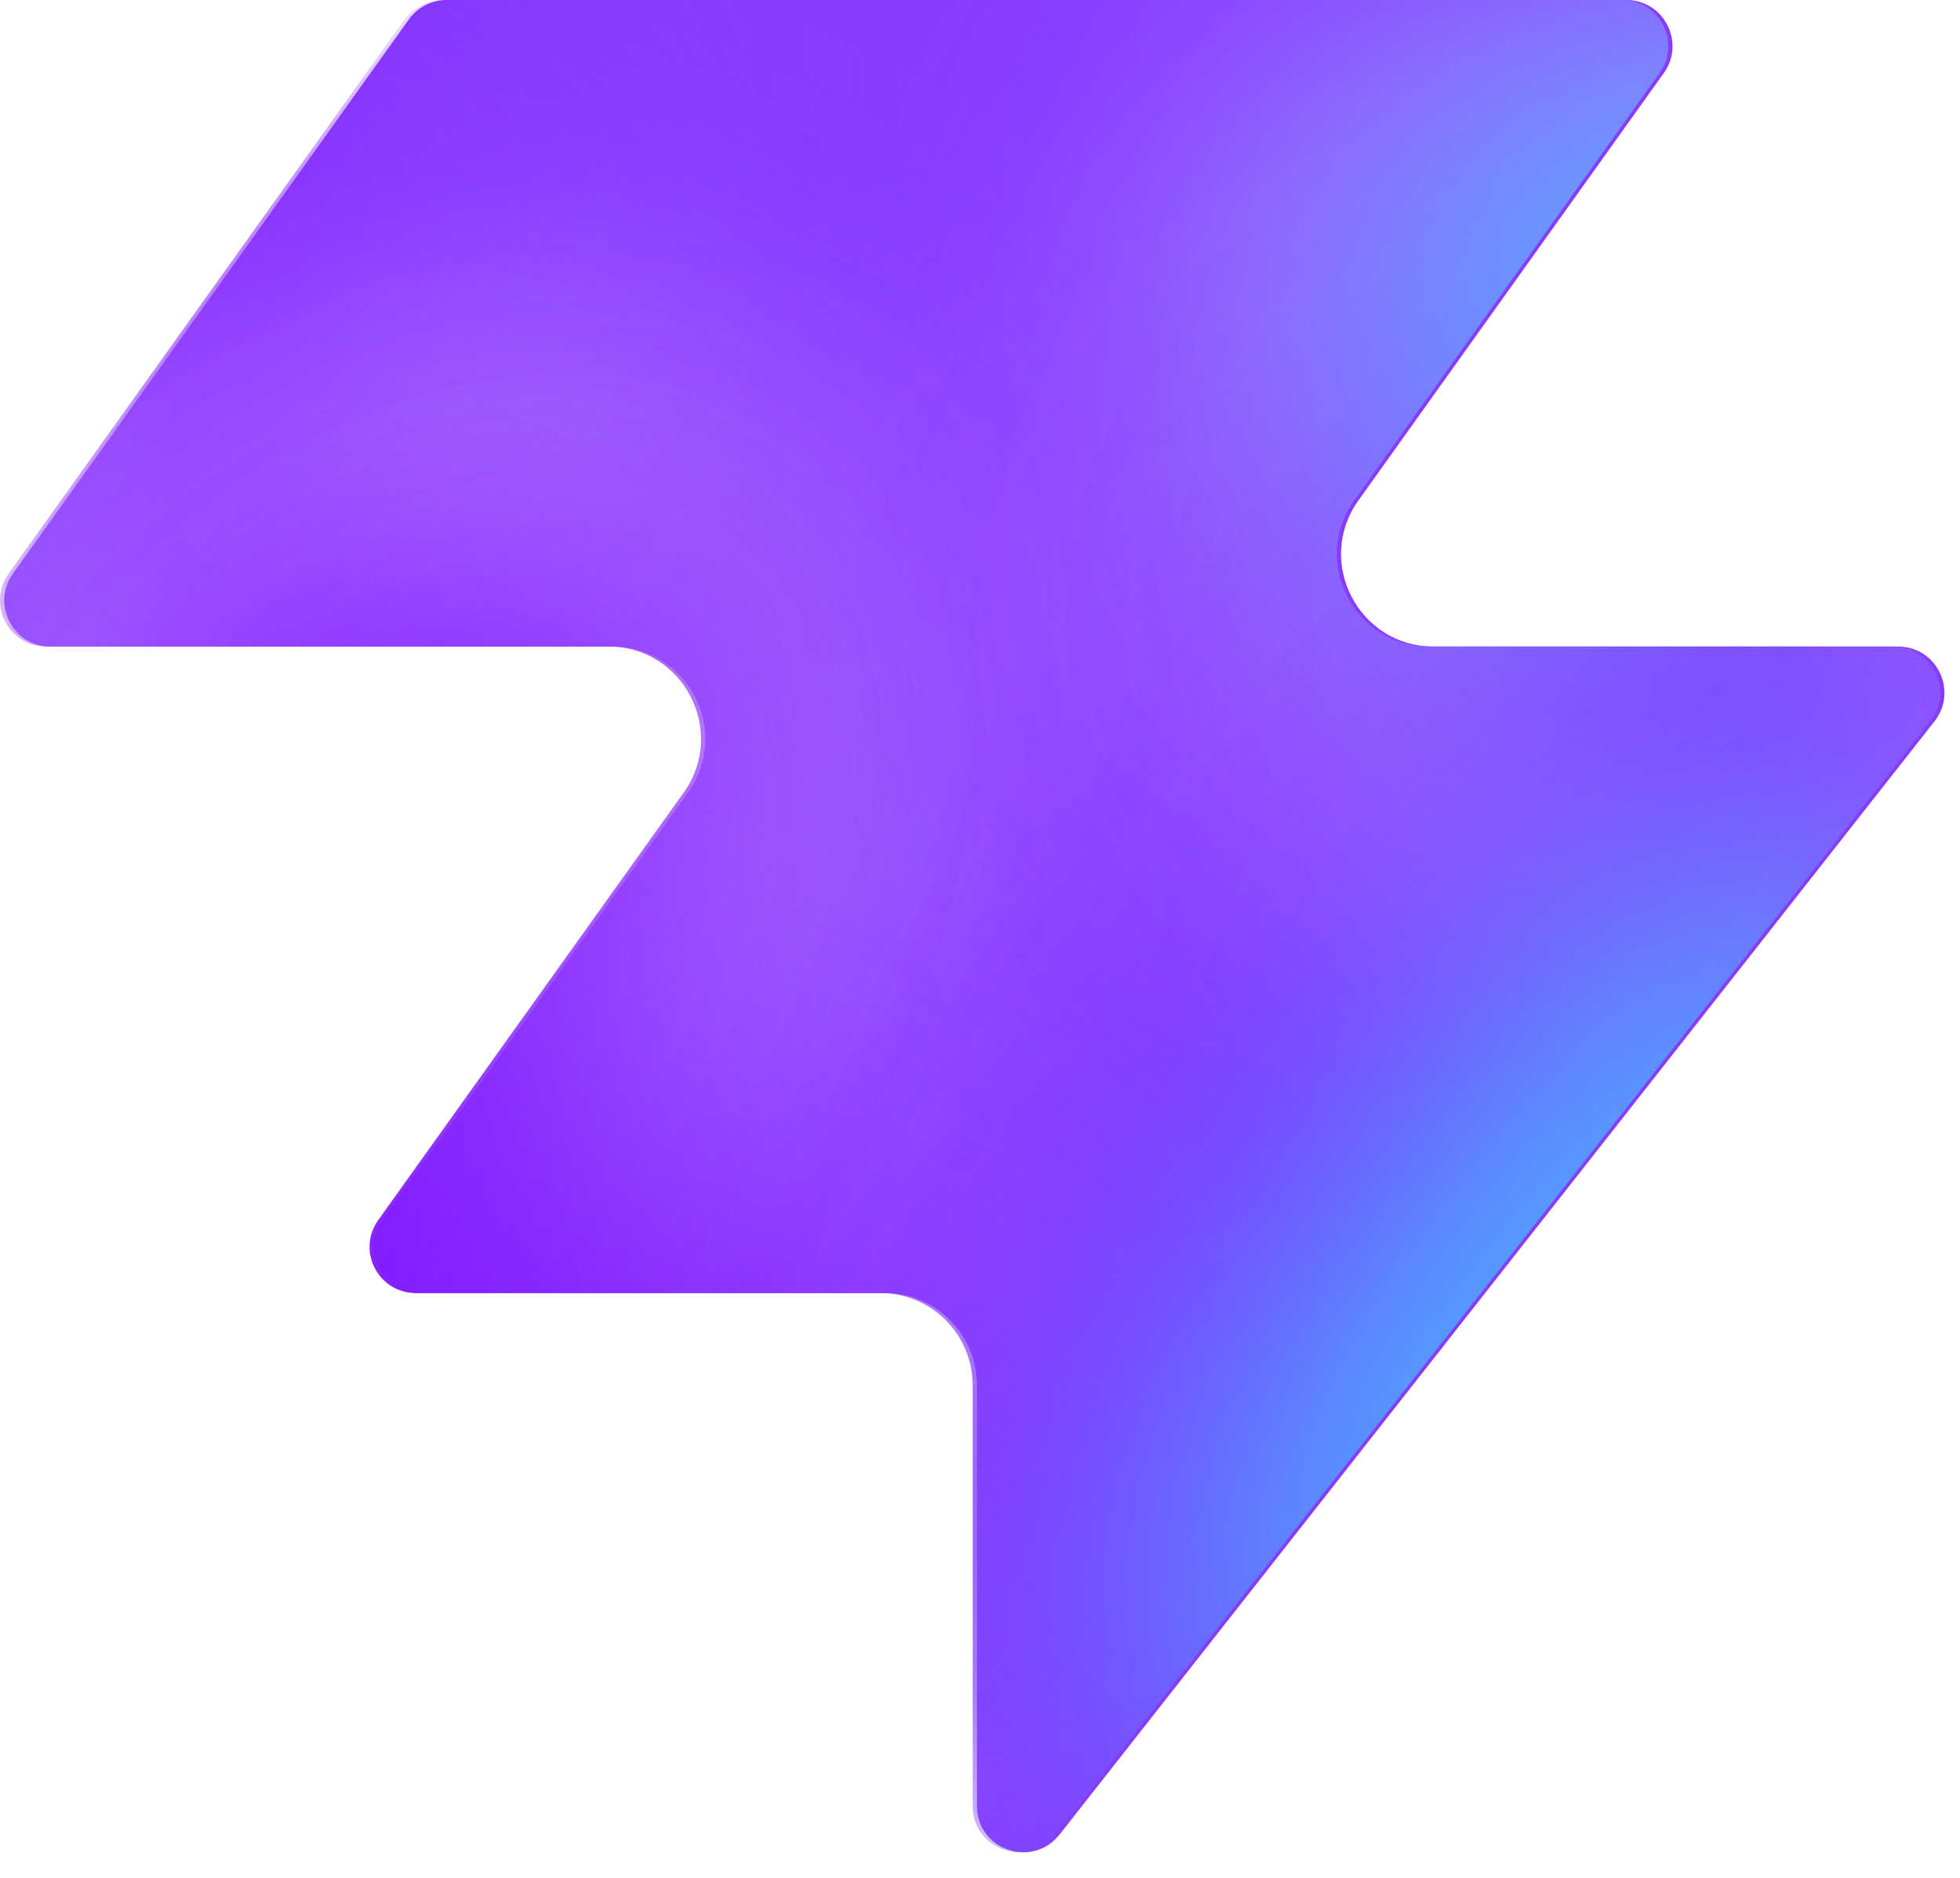
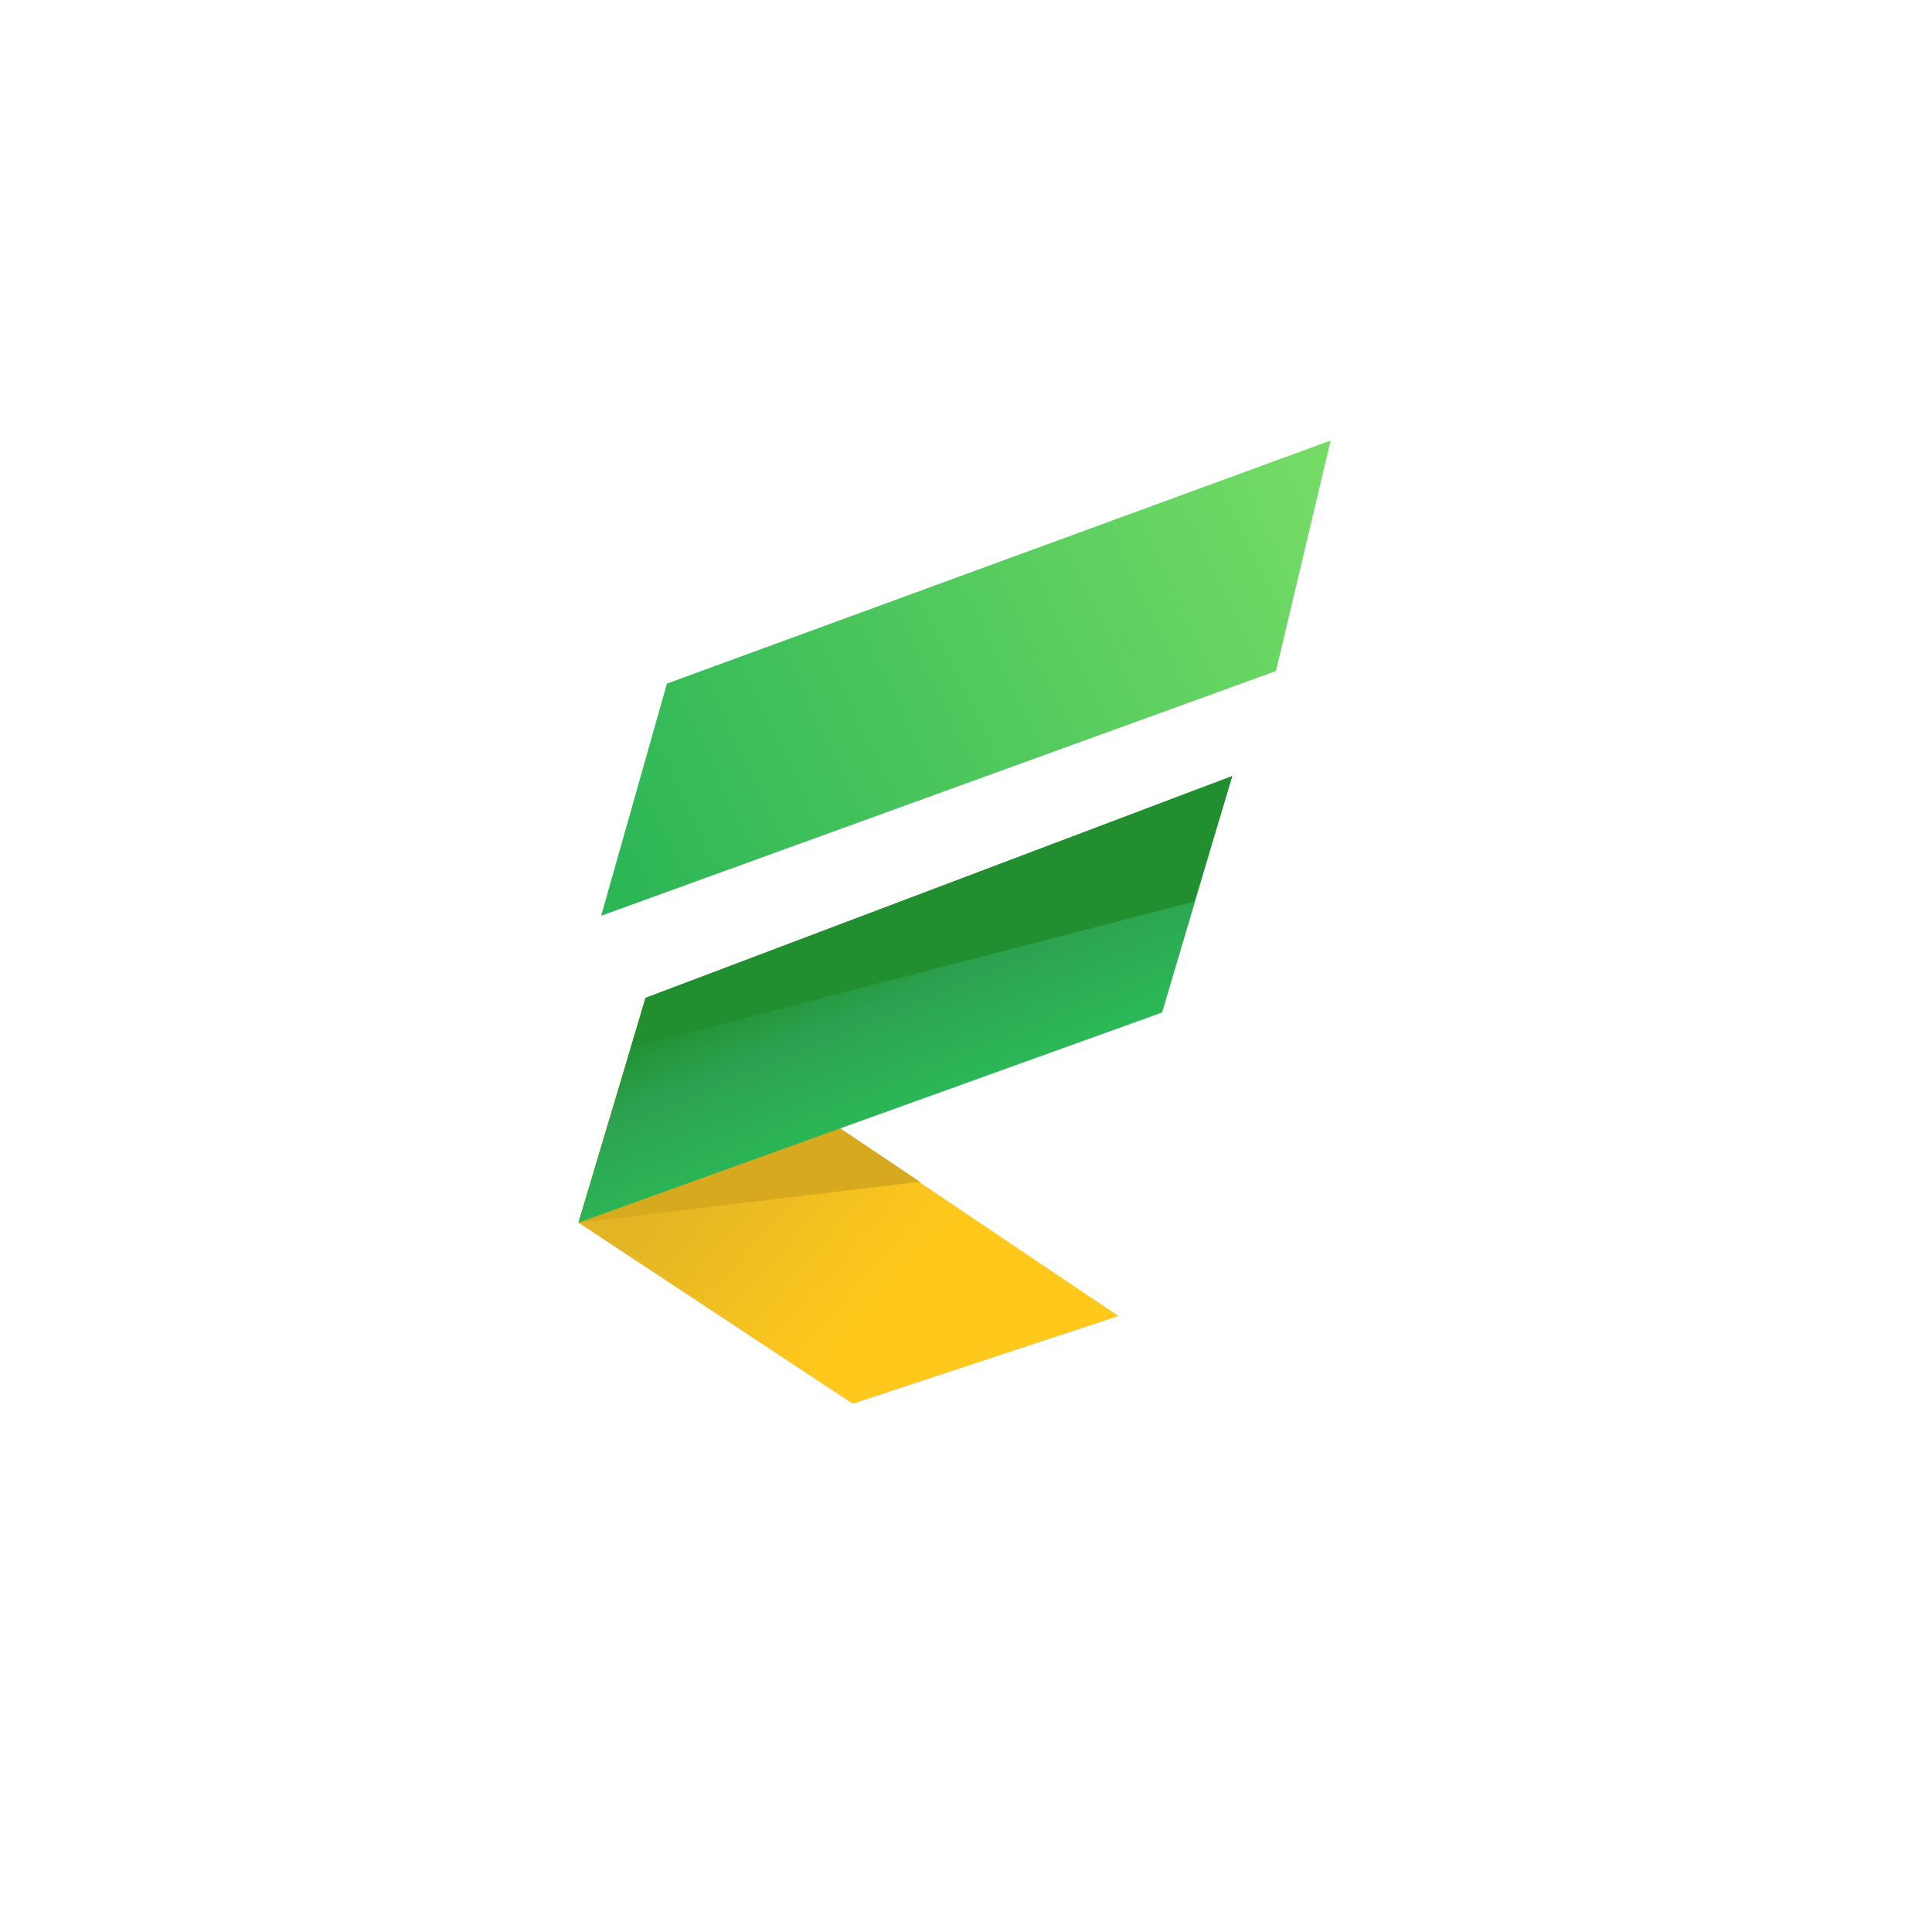
- <svg xmlns="http://www.w3.org/2000/svg" width="48" height="46" fill="none" viewBox="0 0 48 46">
-   <path fill="#863bff" d="M25.946 44.938c-.664.845-2.021.375-2.021-.698V33.937a2.26 2.26 0 0 0-2.262-2.262H10.287c-.92 0-1.456-1.04-.92-1.788l7.48-10.471c1.07-1.497 0-3.578-1.842-3.578H1.237c-.92 0-1.456-1.04-.92-1.788L10.013.474c.214-.297.556-.474.92-.474h28.894c.92 0 1.456 1.04.92 1.788l-7.48 10.471c-1.07 1.498 0 3.579 1.842 3.579h11.377c.943 0 1.473 1.088.89 1.83L25.947 44.94z" style="fill:#863bff;fill:color(display-p3 .525 .23 1);fill-opacity:1" />
-   <mask id="a" width="48" height="46" x="0" y="0" maskUnits="userSpaceOnUse" style="mask-type:alpha">
-     <path fill="#000" d="M25.842 44.938c-.664.844-2.021.375-2.021-.698V33.937a2.26 2.26 0 0 0-2.262-2.262H10.183c-.92 0-1.456-1.04-.92-1.788l7.48-10.471c1.07-1.498 0-3.579-1.842-3.579H1.133c-.92 0-1.456-1.04-.92-1.787L9.91.473c.214-.297.556-.474.92-.474h28.894c.92 0 1.456 1.04.92 1.788l-7.48 10.471c-1.07 1.498 0 3.578 1.842 3.578h11.377c.943 0 1.473 1.088.89 1.832L25.843 44.94z" style="fill:#000;fill-opacity:1" />
-   </mask>
-   <g mask="url(#a)">
-     <g filter="url(#b)">
-       <ellipse cx="5.508" cy="14.704" fill="#ede6ff" rx="5.508" ry="14.704" style="fill:#ede6ff;fill:color(display-p3 .927 .903 1);fill-opacity:1" transform="matrix(.00324 1 1 -.00324 -4.47 31.516)" />
-     </g>
-     <g filter="url(#c)">
-       <ellipse cx="10.399" cy="29.851" fill="#ede6ff" rx="10.399" ry="29.851" style="fill:#ede6ff;fill:color(display-p3 .927 .903 1);fill-opacity:1" transform="matrix(.00324 1 1 -.00324 -39.328 7.883)" />
-     </g>
-     <g filter="url(#d)">
-       <ellipse cx="5.508" cy="30.487" fill="#7e14ff" rx="5.508" ry="30.487" style="fill:#7e14ff;fill:color(display-p3 .492 .077 1);fill-opacity:1" transform="rotate(89.814 -25.913 -14.639)scale(1 -1)" />
-     </g>
-     <g filter="url(#e)">
-       <ellipse cx="5.508" cy="30.599" fill="#7e14ff" rx="5.508" ry="30.599" style="fill:#7e14ff;fill:color(display-p3 .492 .077 1);fill-opacity:1" transform="rotate(89.814 -32.644 -3.334)scale(1 -1)" />
-     </g>
-     <g filter="url(#f)">
-       <ellipse cx="5.508" cy="30.599" fill="#7e14ff" rx="5.508" ry="30.599" style="fill:#7e14ff;fill:color(display-p3 .492 .077 1);fill-opacity:1" transform="matrix(.00324 1 1 -.00324 -34.34 30.47)" />
-     </g>
-     <g filter="url(#g)">
-       <ellipse cx="14.072" cy="22.078" fill="#ede6ff" rx="14.072" ry="22.078" style="fill:#ede6ff;fill:color(display-p3 .927 .903 1);fill-opacity:1" transform="rotate(93.35 24.506 48.493)scale(-1 1)" />
-     </g>
-     <g filter="url(#h)">
-       <ellipse cx="3.47" cy="21.501" fill="#7e14ff" rx="3.47" ry="21.501" style="fill:#7e14ff;fill:color(display-p3 .492 .077 1);fill-opacity:1" transform="rotate(89.009 28.708 47.59)scale(-1 1)" />
-     </g>
-     <g filter="url(#i)">
-       <ellipse cx="3.47" cy="21.501" fill="#7e14ff" rx="3.47" ry="21.501" style="fill:#7e14ff;fill:color(display-p3 .492 .077 1);fill-opacity:1" transform="rotate(89.009 28.708 47.59)scale(-1 1)" />
-     </g>
-     <g filter="url(#j)">
-       <ellipse cx=".387" cy="8.972" fill="#7e14ff" rx="4.407" ry="29.108" style="fill:#7e14ff;fill:color(display-p3 .492 .077 1);fill-opacity:1" transform="rotate(39.51 .387 8.972)" />
-     </g>
-     <g filter="url(#k)">
-       <ellipse cx="47.523" cy="-6.092" fill="#7e14ff" rx="4.407" ry="29.108" style="fill:#7e14ff;fill:color(display-p3 .492 .077 1);fill-opacity:1" transform="rotate(37.892 47.523 -6.092)" />
-     </g>
-     <g filter="url(#l)">
-       <ellipse cx="41.412" cy="6.333" fill="#47bfff" rx="5.971" ry="9.665" style="fill:#47bfff;fill:color(display-p3 .28 .748 1);fill-opacity:1" transform="rotate(37.892 41.412 6.333)" />
-     </g>
-     <g filter="url(#m)">
-       <ellipse cx="-1.879" cy="38.332" fill="#7e14ff" rx="4.407" ry="29.108" style="fill:#7e14ff;fill:color(display-p3 .492 .077 1);fill-opacity:1" transform="rotate(37.892 -1.88 38.332)" />
-     </g>
-     <g filter="url(#n)">
-       <ellipse cx="-1.879" cy="38.332" fill="#7e14ff" rx="4.407" ry="29.108" style="fill:#7e14ff;fill:color(display-p3 .492 .077 1);fill-opacity:1" transform="rotate(37.892 -1.88 38.332)" />
-     </g>
-     <g filter="url(#o)">
-       <ellipse cx="35.651" cy="29.907" fill="#7e14ff" rx="4.407" ry="29.108" style="fill:#7e14ff;fill:color(display-p3 .492 .077 1);fill-opacity:1" transform="rotate(37.892 35.651 29.907)" />
-     </g>
-     <g filter="url(#p)">
-       <ellipse cx="38.418" cy="32.4" fill="#47bfff" rx="5.971" ry="15.297" style="fill:#47bfff;fill:color(display-p3 .28 .748 1);fill-opacity:1" transform="rotate(37.892 38.418 32.4)" />
-     </g>
-   </g>
+ <svg xmlns="http://www.w3.org/2000/svg" width="70" height="70" viewBox="0 0 3500 3500" fill="none">
+   <path d="M2311.53 1215.66L1089.07 1659L1208.21 1238.4L2410.64 798L2311.53 1215.66Z" fill="url(#g0)" />
+   <path d="M1047.99 2214.86L1507.94 2040.4L2026.04 2384.04L1544.95 2543.6L1047.99 2214.86Z" fill="#D9D9D9" />
+   <path d="M1169.55 1807.77L2026.01 2384.03L1544.92 2542.63L1047.96 2214.85L1169.55 1807.77Z" fill="url(#g1)" />
+   <path d="M1666.51 2140.83L1047.96 2214.85L1169.55 1807.77Z" fill="#D6A91E" />
+   <path d="M2105.31 1834.2L2232.2 1405.97L1169.55 1807.77L1047.96 2214.85Z" fill="url(#g2)" />
+   <path d="M2163.47 1633.31L2232.2 1405.97L1169.55 1807.77L1143.12 1897.65Z" fill="#218F2F" />
  <defs>
-     <filter id="b" width="60.045" height="41.654" x="-19.77" y="16.149" color-interpolation-filters="sRGB" filterUnits="userSpaceOnUse">
-       <feFlood flood-opacity="0" result="BackgroundImageFix" />
-       <feBlend in="SourceGraphic" in2="BackgroundImageFix" result="shape" />
-       <feGaussianBlur result="effect1_foregroundBlur_2002_17158" stdDeviation="7.659" />
-     </filter>
-     <filter id="c" width="90.34" height="51.437" x="-54.613" y="-7.533" color-interpolation-filters="sRGB" filterUnits="userSpaceOnUse">
-       <feFlood flood-opacity="0" result="BackgroundImageFix" />
-       <feBlend in="SourceGraphic" in2="BackgroundImageFix" result="shape" />
-       <feGaussianBlur result="effect1_foregroundBlur_2002_17158" stdDeviation="7.659" />
-     </filter>
-     <filter id="d" width="79.355" height="29.4" x="-49.64" y="2.03" color-interpolation-filters="sRGB" filterUnits="userSpaceOnUse">
-       <feFlood flood-opacity="0" result="BackgroundImageFix" />
-       <feBlend in="SourceGraphic" in2="BackgroundImageFix" result="shape" />
-       <feGaussianBlur result="effect1_foregroundBlur_2002_17158" stdDeviation="4.596" />
-     </filter>
-     <filter id="e" width="79.579" height="29.4" x="-45.045" y="20.029" color-interpolation-filters="sRGB" filterUnits="userSpaceOnUse">
-       <feFlood flood-opacity="0" result="BackgroundImageFix" />
-       <feBlend in="SourceGraphic" in2="BackgroundImageFix" result="shape" />
-       <feGaussianBlur result="effect1_foregroundBlur_2002_17158" stdDeviation="4.596" />
-     </filter>
-     <filter id="f" width="79.579" height="29.4" x="-43.513" y="21.178" color-interpolation-filters="sRGB" filterUnits="userSpaceOnUse">
-       <feFlood flood-opacity="0" result="BackgroundImageFix" />
-       <feBlend in="SourceGraphic" in2="BackgroundImageFix" result="shape" />
-       <feGaussianBlur result="effect1_foregroundBlur_2002_17158" stdDeviation="4.596" />
-     </filter>
-     <filter id="g" width="74.749" height="58.852" x="15.756" y="-17.901" color-interpolation-filters="sRGB" filterUnits="userSpaceOnUse">
-       <feFlood flood-opacity="0" result="BackgroundImageFix" />
-       <feBlend in="SourceGraphic" in2="BackgroundImageFix" result="shape" />
-       <feGaussianBlur result="effect1_foregroundBlur_2002_17158" stdDeviation="7.659" />
-     </filter>
-     <filter id="h" width="61.377" height="25.362" x="23.548" y="2.284" color-interpolation-filters="sRGB" filterUnits="userSpaceOnUse">
-       <feFlood flood-opacity="0" result="BackgroundImageFix" />
-       <feBlend in="SourceGraphic" in2="BackgroundImageFix" result="shape" />
-       <feGaussianBlur result="effect1_foregroundBlur_2002_17158" stdDeviation="4.596" />
-     </filter>
-     <filter id="i" width="61.377" height="25.362" x="23.548" y="2.284" color-interpolation-filters="sRGB" filterUnits="userSpaceOnUse">
-       <feFlood flood-opacity="0" result="BackgroundImageFix" />
-       <feBlend in="SourceGraphic" in2="BackgroundImageFix" result="shape" />
-       <feGaussianBlur result="effect1_foregroundBlur_2002_17158" stdDeviation="4.596" />
-     </filter>
-     <filter id="j" width="56.045" height="63.649" x="-27.636" y="-22.853" color-interpolation-filters="sRGB" filterUnits="userSpaceOnUse">
-       <feFlood flood-opacity="0" result="BackgroundImageFix" />
-       <feBlend in="SourceGraphic" in2="BackgroundImageFix" result="shape" />
-       <feGaussianBlur result="effect1_foregroundBlur_2002_17158" stdDeviation="4.596" />
-     </filter>
-     <filter id="k" width="54.814" height="64.646" x="20.116" y="-38.415" color-interpolation-filters="sRGB" filterUnits="userSpaceOnUse">
-       <feFlood flood-opacity="0" result="BackgroundImageFix" />
-       <feBlend in="SourceGraphic" in2="BackgroundImageFix" result="shape" />
-       <feGaussianBlur result="effect1_foregroundBlur_2002_17158" stdDeviation="4.596" />
-     </filter>
-     <filter id="l" width="33.541" height="35.313" x="24.641" y="-11.323" color-interpolation-filters="sRGB" filterUnits="userSpaceOnUse">
-       <feFlood flood-opacity="0" result="BackgroundImageFix" />
-       <feBlend in="SourceGraphic" in2="BackgroundImageFix" result="shape" />
-       <feGaussianBlur result="effect1_foregroundBlur_2002_17158" stdDeviation="4.596" />
-     </filter>
-     <filter id="m" width="54.814" height="64.646" x="-29.286" y="6.009" color-interpolation-filters="sRGB" filterUnits="userSpaceOnUse">
-       <feFlood flood-opacity="0" result="BackgroundImageFix" />
-       <feBlend in="SourceGraphic" in2="BackgroundImageFix" result="shape" />
-       <feGaussianBlur result="effect1_foregroundBlur_2002_17158" stdDeviation="4.596" />
-     </filter>
-     <filter id="n" width="54.814" height="64.646" x="-29.286" y="6.009" color-interpolation-filters="sRGB" filterUnits="userSpaceOnUse">
-       <feFlood flood-opacity="0" result="BackgroundImageFix" />
-       <feBlend in="SourceGraphic" in2="BackgroundImageFix" result="shape" />
-       <feGaussianBlur result="effect1_foregroundBlur_2002_17158" stdDeviation="4.596" />
-     </filter>
-     <filter id="o" width="54.814" height="64.646" x="8.244" y="-2.416" color-interpolation-filters="sRGB" filterUnits="userSpaceOnUse">
-       <feFlood flood-opacity="0" result="BackgroundImageFix" />
-       <feBlend in="SourceGraphic" in2="BackgroundImageFix" result="shape" />
-       <feGaussianBlur result="effect1_foregroundBlur_2002_17158" stdDeviation="4.596" />
-     </filter>
-     <filter id="p" width="39.409" height="43.623" x="18.713" y="10.588" color-interpolation-filters="sRGB" filterUnits="userSpaceOnUse">
-       <feFlood flood-opacity="0" result="BackgroundImageFix" />
-       <feBlend in="SourceGraphic" in2="BackgroundImageFix" result="shape" />
-       <feGaussianBlur result="effect1_foregroundBlur_2002_17158" stdDeviation="4.596" />
-     </filter>
+     <linearGradient id="g0" x1="1095.57" y1="1543.44" x2="2422.56" y2="914.309" gradientUnits="userSpaceOnUse">
+       <stop stop-color="#2DB656" />
+       <stop offset="1" stop-color="#74DC65" />
+     </linearGradient>
+     <linearGradient id="g1" x1="1248.85" y1="2040.39" x2="1692.95" y2="2431.61" gradientUnits="userSpaceOnUse">
+       <stop offset=".065" stop-color="#E3B525" />
+       <stop offset=".79" stop-color="#FFC81B" />
+     </linearGradient>
+     <linearGradient id="g2" x1="1640.08" y1="1564.58" x2="1835.69" y2="2035.1" gradientUnits="userSpaceOnUse">
+       <stop offset=".167" stop-color="#1D8D2B" />
+       <stop offset=".431" stop-color="#2DA150" />
+       <stop offset=".808" stop-color="#2BB857" />
+     </linearGradient>
  </defs>
</svg>
